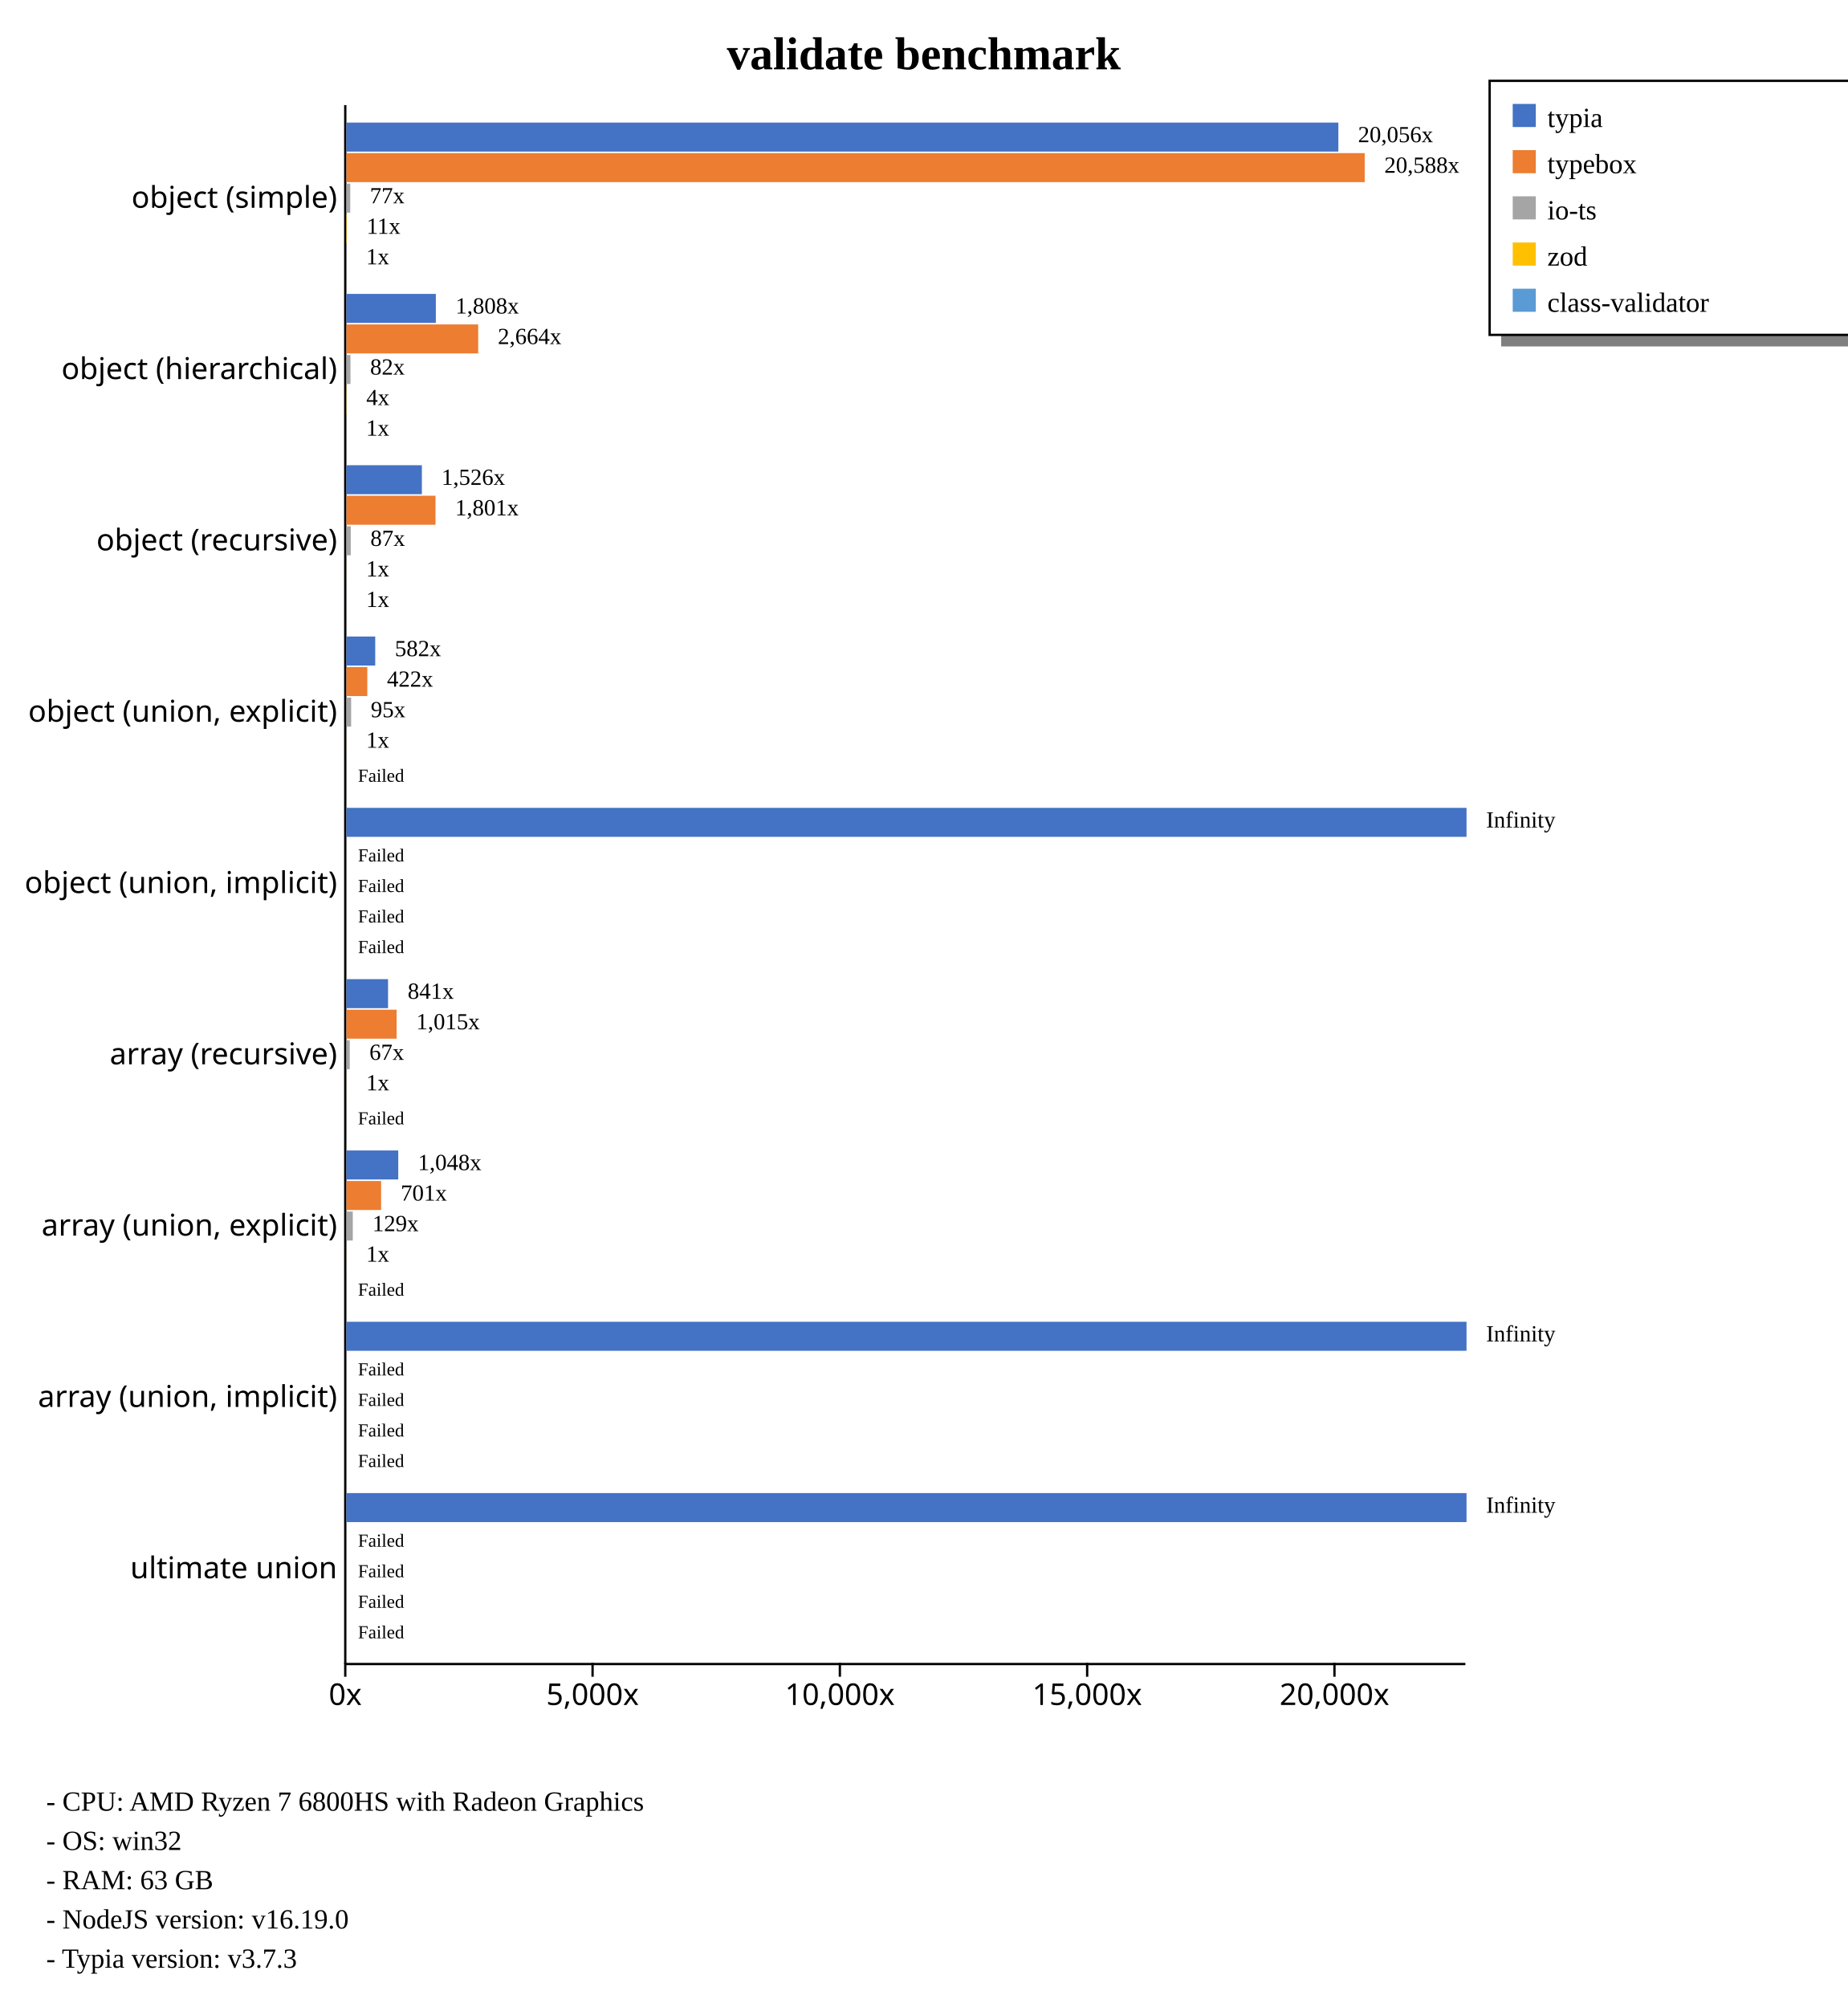
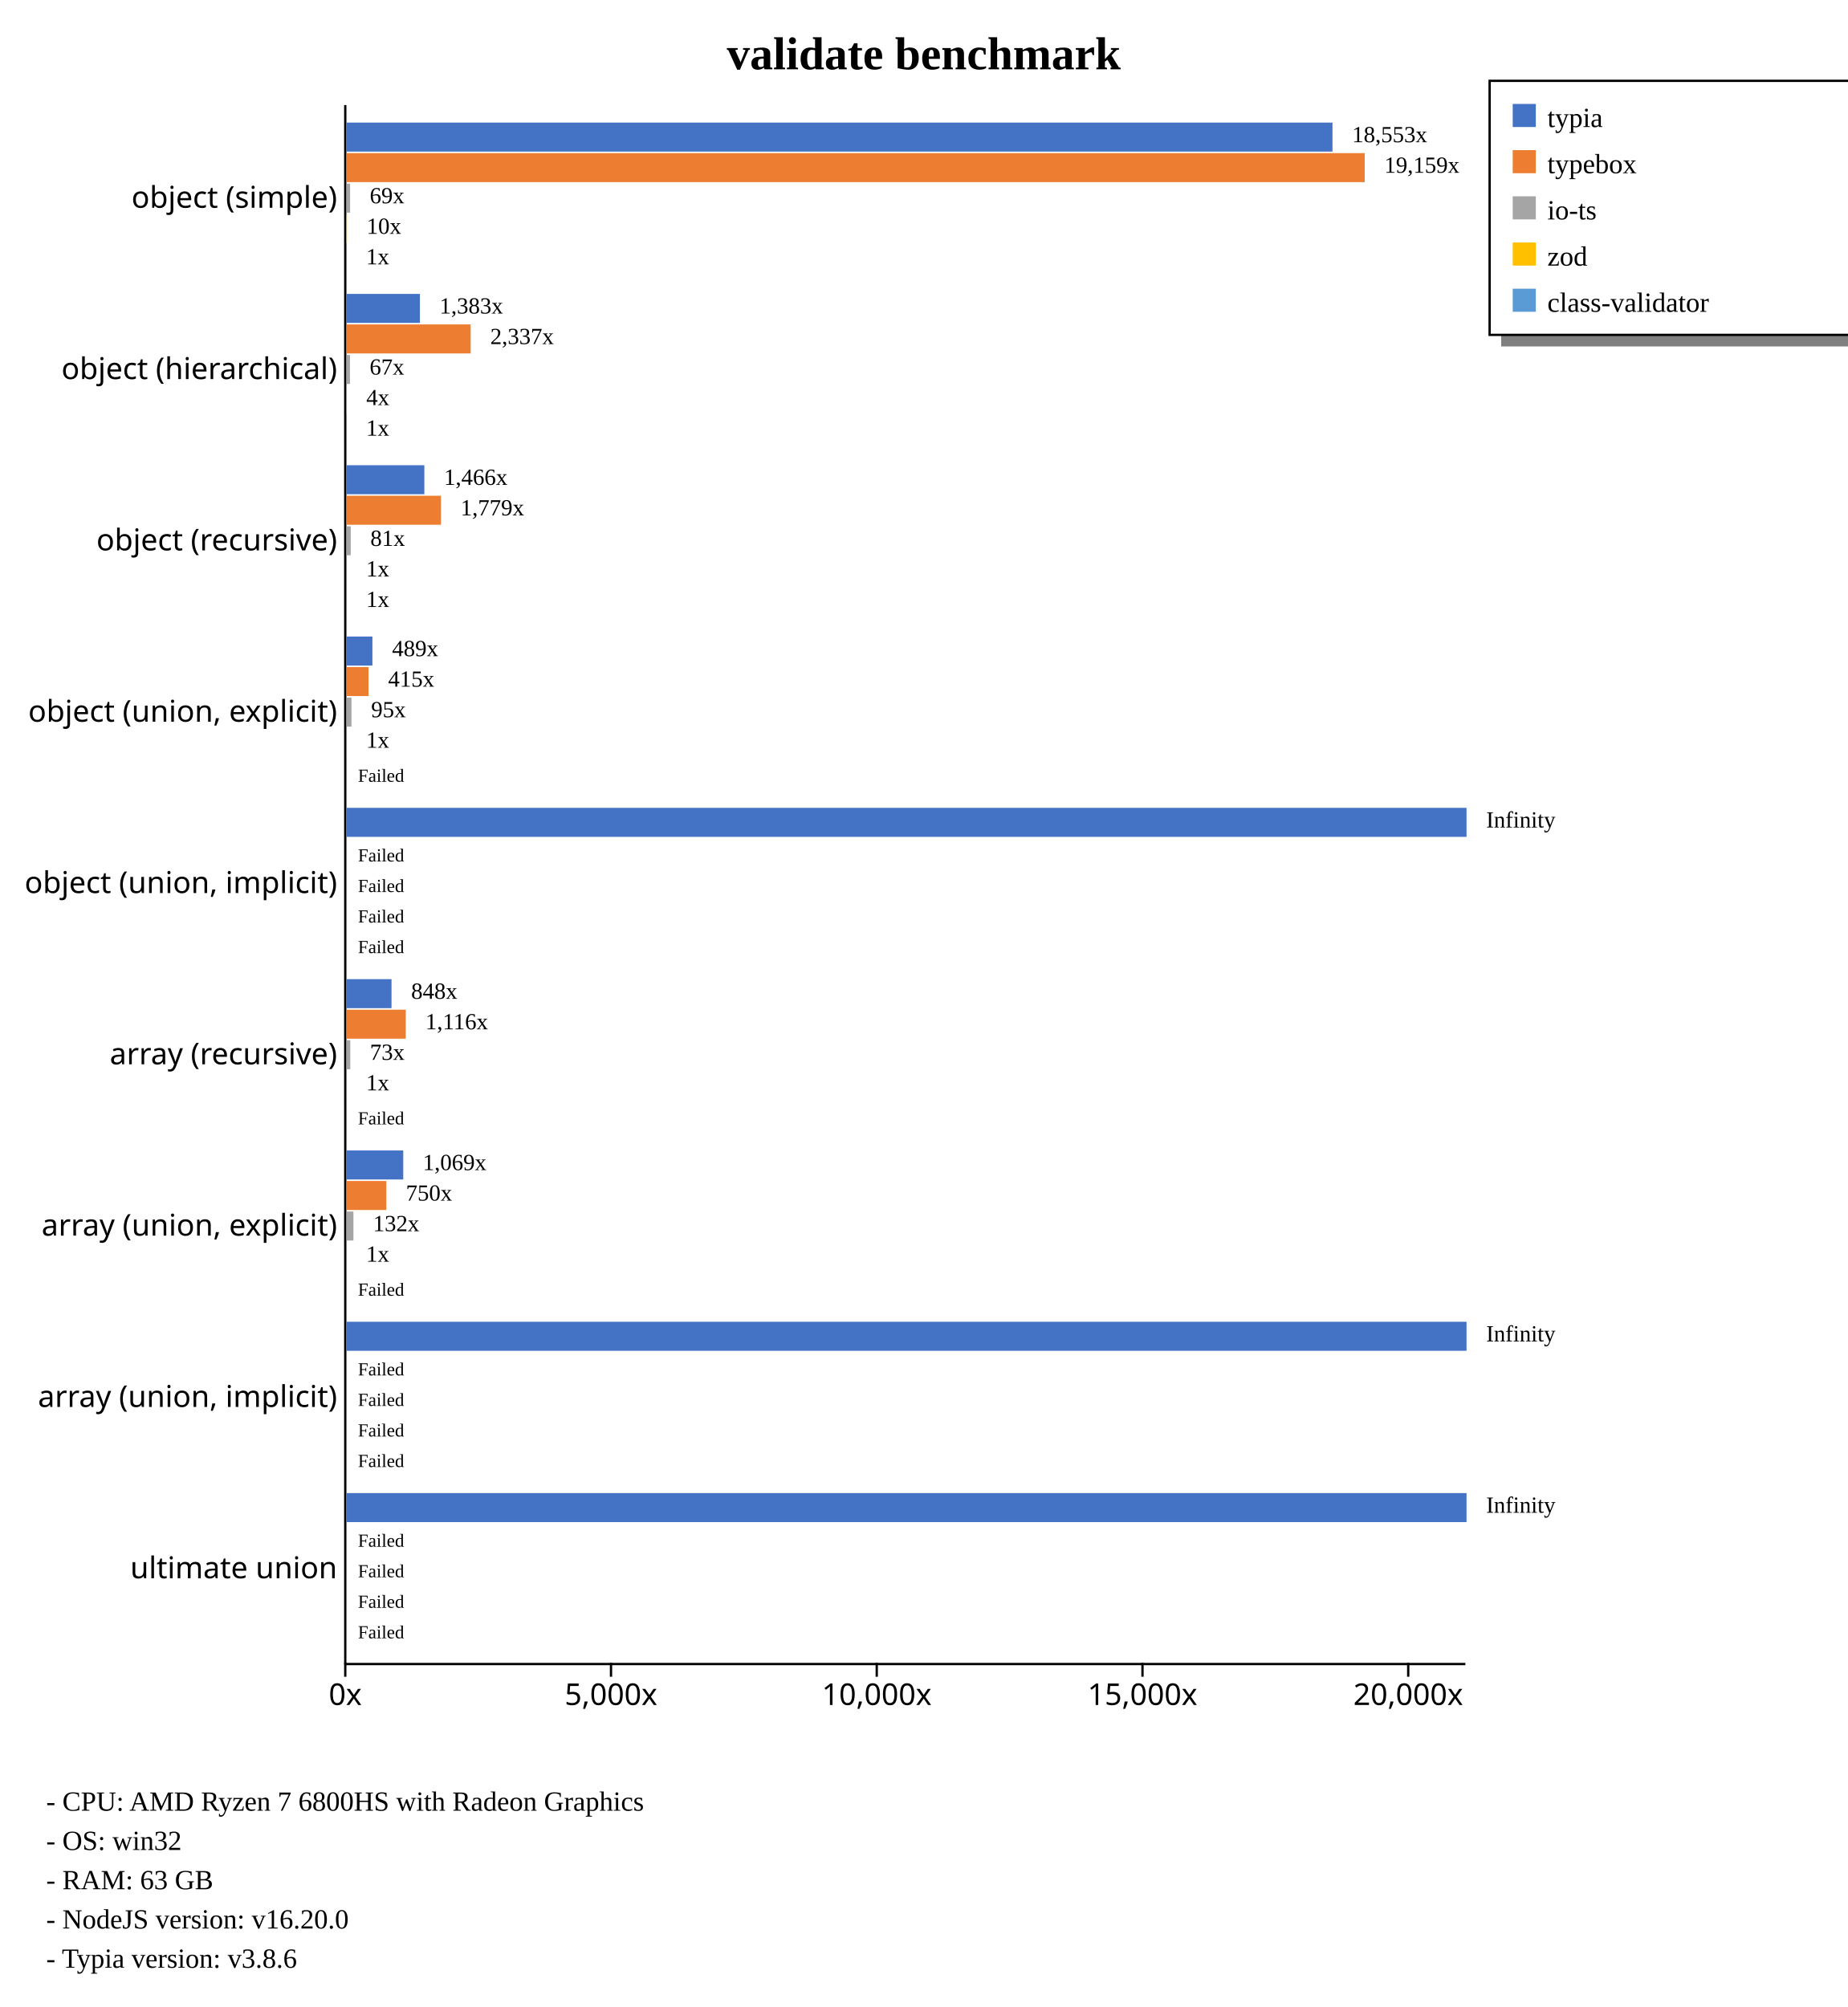
<svg xmlns="http://www.w3.org/2000/svg" width="800" height="869" style="background-color: white;">
  <g class="y axis" transform="translate(149,45)" fill="none" font-size="10" font-family="sans-serif" text-anchor="end" style="font-size: 13px;">
    <path class="domain" stroke="currentColor" d="M0.5,0.5V675.5" />
    <g class="tick" opacity="1" transform="translate(0,40.7967)" style="font-size: 13px;">
      <line stroke="currentColor" x2="0" />
      <text fill="currentColor" x="-3" dy="0.32em">object (simple)    </text>
    </g>
    <g class="tick" opacity="1" transform="translate(0,114.9725)" style="font-size: 13px;">
      <line stroke="currentColor" x2="0" />
      <text fill="currentColor" x="-3" dy="0.32em">object (hierarchical)    </text>
    </g>
    <g class="tick" opacity="1" transform="translate(0,189.1484)" style="font-size: 13px;">
      <line stroke="currentColor" x2="0" />
      <text fill="currentColor" x="-3" dy="0.32em">object (recursive)    </text>
    </g>
    <g class="tick" opacity="1" transform="translate(0,263.3242)" style="font-size: 13px;">
      <line stroke="currentColor" x2="0" />
      <text fill="currentColor" x="-3" dy="0.32em">object (union, explicit)    </text>
    </g>
    <g class="tick" opacity="1" transform="translate(0,337.5)" style="font-size: 13px;">
      <line stroke="currentColor" x2="0" />
      <text fill="currentColor" x="-3" dy="0.32em">object (union, implicit)    </text>
    </g>
    <g class="tick" opacity="1" transform="translate(0,411.6758)" style="font-size: 13px;">
      <line stroke="currentColor" x2="0" />
      <text fill="currentColor" x="-3" dy="0.32em">array (recursive)    </text>
    </g>
    <g class="tick" opacity="1" transform="translate(0,485.8516)" style="font-size: 13px;">
      <line stroke="currentColor" x2="0" />
      <text fill="currentColor" x="-3" dy="0.32em">array (union, explicit)    </text>
    </g>
    <g class="tick" opacity="1" transform="translate(0,560.0275)" style="font-size: 13px;">
      <line stroke="currentColor" x2="0" />
      <text fill="currentColor" x="-3" dy="0.32em">array (union, implicit)    </text>
    </g>
    <g class="tick" opacity="1" transform="translate(0,634.2033)" style="font-size: 13px;">
      <line stroke="currentColor" x2="0" />
      <text fill="currentColor" x="-3" dy="0.32em">ultimate union    </text>
    </g>
  </g>
  <g class="x axis" transform="translate(149,720)" fill="none" font-size="10" font-family="sans-serif" text-anchor="middle" style="font-size: 13px;">
    <path class="domain" stroke="currentColor" d="M0.5,0.5H485.5" />
    <g class="tick" opacity="1" transform="translate(0.5,0)" style="font-size: 13px;">
      <line stroke="currentColor" y2="6" />
      <text fill="currentColor" y="9" dy="0.71em">0x</text>
    </g>
-     <g class="tick" opacity="1" transform="translate(107.578,0)" style="font-size: 13px;">
+     <g class="tick" opacity="1" transform="translate(115.5633,0)" style="font-size: 13px;">
      <line stroke="currentColor" y2="6" />
      <text fill="currentColor" y="9" dy="0.71em">5,000x</text>
    </g>
-     <g class="tick" opacity="1" transform="translate(214.6561,0)" style="font-size: 13px;">
+     <g class="tick" opacity="1" transform="translate(230.6266,0)" style="font-size: 13px;">
      <line stroke="currentColor" y2="6" />
      <text fill="currentColor" y="9" dy="0.71em">10,000x</text>
    </g>
-     <g class="tick" opacity="1" transform="translate(321.7341,0)" style="font-size: 13px;">
+     <g class="tick" opacity="1" transform="translate(345.6898,0)" style="font-size: 13px;">
      <line stroke="currentColor" y2="6" />
      <text fill="currentColor" y="9" dy="0.71em">15,000x</text>
    </g>
-     <g class="tick" opacity="1" transform="translate(428.8122,0)" style="font-size: 13px;">
+     <g class="tick" opacity="1" transform="translate(460.7531,0)" style="font-size: 13px;">
      <line stroke="currentColor" y2="6" />
      <text fill="currentColor" y="9" dy="0.71em">20,000x</text>
    </g>
  </g>
  <text transform="translate(400, 30)" style="text-anchor: middle; font-size: 20px; font-weight: bold;">validate benchmark</text>
  <rect x="650" y="145" width="230" height="5" fill="gray" />
  <rect x="645" y="35" width="230" height="110" fill="none" stroke="black" />
  <rect x="655" y="45" width="10" height="10" style="fill: #4472c4;" />
  <text x="670" y="55" style="font-size: 12px;">typia</text>
  <rect x="655" y="65" width="10" height="10" style="fill: #ed7d31;" />
  <text x="670" y="75" style="font-size: 12px;">typebox</text>
  <rect x="655" y="85" width="10" height="10" style="fill: #a5a5a5;" />
  <text x="670" y="95" style="font-size: 12px;">io-ts</text>
  <rect x="655" y="105" width="10" height="10" style="fill: #ffc000;" />
  <text x="670" y="115" style="font-size: 12px;">zod</text>
  <rect x="655" y="125" width="10" height="10" style="fill: #5b9bd5;" />
  <text x="670" y="135" style="font-size: 12px;">class-validator</text>
  <text x="20" y="784" style="font-size: 12px;">  - CPU: AMD Ryzen 7 6800HS with Radeon Graphics</text>
  <text x="20" y="801" style="font-size: 12px;">  - OS: win32</text>
  <text x="20" y="818" style="font-size: 12px;">  - RAM: 63 GB</text>
-   <text x="20" y="835" style="font-size: 12px;">  - NodeJS version: v16.19.0</text>
-   <text x="20" y="852" style="font-size: 12px;">  - Typia version: v3.7.3</text>
+   <text x="20" y="835" style="font-size: 12px;">  - NodeJS version: v16.20.0</text>
+   <text x="20" y="852" style="font-size: 12px;">  - Typia version: v3.8.6</text>
  <g style="font-size: 13px;">
    <g style="font-size: 13px;">
-       <rect x="150" y="53.079" width="429.502" height="12.558" fill="#4472c4" />
+       <rect x="150" y="53.079" width="426.958" height="12.558" fill="#4472c4" />
      <rect x="150" y="66.298" width="440.909" height="12.558" fill="#ed7d31" />
-       <rect x="150" y="79.517" width="1.653" height="12.558" fill="#a5a5a5" />
-       <rect x="150" y="92.737" width="0.233" height="12.558" fill="#ffc000" />
-       <rect x="150" y="105.956" width="0.021" height="12.558" fill="#5b9bd5" />
-       <text class="label" x="588.002" y="61.579" font-size="10px">20,056x</text>
-       <text class="label" x="599.409" y="74.798" font-size="10px">20,588x</text>
-       <text class="label" x="160.153" y="88.017" font-size="10px">77x</text>
-       <text class="label" x="158.733" y="101.237" font-size="10px">11x</text>
-       <text class="label" x="158.521" y="114.456" font-size="10px">1x</text>
-       <text class="label" x="584.502" y="63.079" font-size="8px" />
+       <rect x="150" y="79.517" width="1.593" height="12.558" fill="#a5a5a5" />
+       <rect x="150" y="92.737" width="0.235" height="12.558" fill="#ffc000" />
+       <rect x="150" y="105.956" width="0.023" height="12.558" fill="#5b9bd5" />
+       <text class="label" x="585.458" y="61.579" font-size="10px">18,553x</text>
+       <text class="label" x="599.409" y="74.798" font-size="10px">19,159x</text>
+       <text class="label" x="160.093" y="88.017" font-size="10px">69x</text>
+       <text class="label" x="158.735" y="101.237" font-size="10px">10x</text>
+       <text class="label" x="158.523" y="114.456" font-size="10px">1x</text>
+       <text class="label" x="581.958" y="63.079" font-size="8px" />
      <text class="label" x="595.909" y="76.298" font-size="8px" />
-       <text class="label" x="156.653" y="89.517" font-size="8px" />
-       <text class="label" x="155.233" y="102.737" font-size="8px" />
-       <text class="label" x="155.021" y="115.956" font-size="8px" />
-     </g>
-     <g style="font-size: 13px;">
-       <rect x="150" y="127.254" width="38.72" height="12.558" fill="#4472c4" />
-       <rect x="150" y="140.474" width="57.058" height="12.558" fill="#ed7d31" />
-       <rect x="150" y="153.693" width="1.752" height="12.558" fill="#a5a5a5" />
-       <rect x="150" y="166.913" width="0.096" height="12.558" fill="#ffc000" />
-       <rect x="150" y="180.132" width="0.021" height="12.558" fill="#5b9bd5" />
-       <text class="label" x="197.22" y="135.754" font-size="10px">1,808x</text>
-       <text class="label" x="215.558" y="148.974" font-size="10px">2,664x</text>
-       <text class="label" x="160.252" y="162.193" font-size="10px">82x</text>
-       <text class="label" x="158.596" y="175.413" font-size="10px">4x</text>
-       <text class="label" x="158.521" y="188.632" font-size="10px">1x</text>
-       <text class="label" x="193.72" y="137.254" font-size="8px" />
-       <text class="label" x="212.058" y="150.474" font-size="8px" />
-       <text class="label" x="156.752" y="163.693" font-size="8px" />
-       <text class="label" x="155.096" y="176.913" font-size="8px" />
-       <text class="label" x="155.021" y="190.132" font-size="8px" />
-     </g>
-     <g style="font-size: 13px;">
-       <rect x="150" y="201.43" width="32.67" height="12.558" fill="#4472c4" />
-       <rect x="150" y="214.65" width="38.572" height="12.558" fill="#ed7d31" />
-       <rect x="150" y="227.869" width="1.873" height="12.558" fill="#a5a5a5" />
-       <rect x="150" y="241.089" width="0.021" height="12.558" fill="#ffc000" />
+       <text class="label" x="156.593" y="89.517" font-size="8px" />
+       <text class="label" x="155.235" y="102.737" font-size="8px" />
+       <text class="label" x="155.023" y="115.956" font-size="8px" />
+     </g>
+     <g style="font-size: 13px;">
+       <rect x="150" y="127.254" width="31.821" height="12.558" fill="#4472c4" />
+       <rect x="150" y="140.474" width="53.79" height="12.558" fill="#ed7d31" />
+       <rect x="150" y="153.693" width="1.531" height="12.558" fill="#a5a5a5" />
+       <rect x="150" y="166.913" width="0.091" height="12.558" fill="#ffc000" />
+       <rect x="150" y="180.132" width="0.023" height="12.558" fill="#5b9bd5" />
+       <text class="label" x="190.321" y="135.754" font-size="10px">1,383x</text>
+       <text class="label" x="212.29" y="148.974" font-size="10px">2,337x</text>
+       <text class="label" x="160.031" y="162.193" font-size="10px">67x</text>
+       <text class="label" x="158.591" y="175.413" font-size="10px">4x</text>
+       <text class="label" x="158.523" y="188.632" font-size="10px">1x</text>
+       <text class="label" x="186.821" y="137.254" font-size="8px" />
+       <text class="label" x="208.79" y="150.474" font-size="8px" />
+       <text class="label" x="156.531" y="163.693" font-size="8px" />
+       <text class="label" x="155.091" y="176.913" font-size="8px" />
+       <text class="label" x="155.023" y="190.132" font-size="8px" />
+     </g>
+     <g style="font-size: 13px;">
+       <rect x="150" y="201.43" width="33.74" height="12.558" fill="#4472c4" />
+       <rect x="150" y="214.65" width="40.938" height="12.558" fill="#ed7d31" />
+       <rect x="150" y="227.869" width="1.869" height="12.558" fill="#a5a5a5" />
+       <rect x="150" y="241.089" width="0.023" height="12.558" fill="#ffc000" />
      <rect x="150" y="254.308" width="0.028" height="12.558" fill="#5b9bd5" />
-       <text class="label" x="191.17" y="209.93" font-size="10px">1,526x</text>
-       <text class="label" x="197.072" y="223.15" font-size="10px">1,801x</text>
-       <text class="label" x="160.373" y="236.369" font-size="10px">87x</text>
-       <text class="label" x="158.521" y="249.589" font-size="10px">1x</text>
+       <text class="label" x="192.24" y="209.93" font-size="10px">1,466x</text>
+       <text class="label" x="199.438" y="223.15" font-size="10px">1,779x</text>
+       <text class="label" x="160.369" y="236.369" font-size="10px">81x</text>
+       <text class="label" x="158.523" y="249.589" font-size="10px">1x</text>
      <text class="label" x="158.528" y="262.808" font-size="10px">1x</text>
-       <text class="label" x="187.67" y="211.43" font-size="8px" />
-       <text class="label" x="193.572" y="224.65" font-size="8px" />
-       <text class="label" x="156.873" y="237.869" font-size="8px" />
-       <text class="label" x="155.021" y="251.089" font-size="8px" />
+       <text class="label" x="188.74" y="211.43" font-size="8px" />
+       <text class="label" x="195.938" y="224.65" font-size="8px" />
+       <text class="label" x="156.869" y="237.869" font-size="8px" />
+       <text class="label" x="155.023" y="251.089" font-size="8px" />
      <text class="label" x="155.028" y="264.308" font-size="8px" />
    </g>
    <g style="font-size: 13px;">
-       <rect x="150" y="275.606" width="12.472" height="12.558" fill="#4472c4" />
-       <rect x="150" y="288.825" width="9.043" height="12.558" fill="#ed7d31" />
-       <rect x="150" y="302.045" width="2.038" height="12.558" fill="#a5a5a5" />
-       <rect x="150" y="315.264" width="0.021" height="12.558" fill="#ffc000" />
+       <rect x="150" y="275.606" width="11.254" height="12.558" fill="#4472c4" />
+       <rect x="150" y="288.825" width="9.558" height="12.558" fill="#ed7d31" />
+       <rect x="150" y="302.045" width="2.186" height="12.558" fill="#a5a5a5" />
+       <rect x="150" y="315.264" width="0.023" height="12.558" fill="#ffc000" />
      <rect x="150" y="328.484" width="0" height="12.558" fill="#5b9bd5" />
-       <text class="label" x="170.972" y="284.106" font-size="10px">582x</text>
-       <text class="label" x="167.543" y="297.325" font-size="10px">422x</text>
-       <text class="label" x="160.538" y="310.545" font-size="10px">95x</text>
-       <text class="label" x="158.521" y="323.764" font-size="10px">1x</text>
+       <text class="label" x="169.754" y="284.106" font-size="10px">489x</text>
+       <text class="label" x="168.058" y="297.325" font-size="10px">415x</text>
+       <text class="label" x="160.686" y="310.545" font-size="10px">95x</text>
+       <text class="label" x="158.523" y="323.764" font-size="10px">1x</text>
      <text class="label" x="158.5" y="336.984" font-size="10px" />
-       <text class="label" x="167.472" y="285.606" font-size="8px" />
-       <text class="label" x="164.043" y="298.825" font-size="8px" />
-       <text class="label" x="157.038" y="312.045" font-size="8px" />
-       <text class="label" x="155.021" y="325.264" font-size="8px" />
+       <text class="label" x="166.254" y="285.606" font-size="8px" />
+       <text class="label" x="164.558" y="298.825" font-size="8px" />
+       <text class="label" x="157.186" y="312.045" font-size="8px" />
+       <text class="label" x="155.023" y="325.264" font-size="8px" />
      <text class="label" x="155" y="338.484" font-size="8px">Failed</text>
    </g>
    <g style="font-size: 13px;">
      <rect x="150" y="349.782" width="485" height="12.558" fill="#4472c4" />
      <rect x="150" y="363.001" width="0" height="12.558" fill="#ed7d31" />
      <rect x="150" y="376.221" width="0" height="12.558" fill="#a5a5a5" />
      <rect x="150" y="389.44" width="0" height="12.558" fill="#ffc000" />
      <rect x="150" y="402.66" width="0" height="12.558" fill="#5b9bd5" />
      <text class="label" x="643.5" y="358.282" font-size="10px">Infinity</text>
      <text class="label" x="158.5" y="371.501" font-size="10px" />
      <text class="label" x="158.5" y="384.721" font-size="10px" />
      <text class="label" x="158.5" y="397.94" font-size="10px" />
      <text class="label" x="158.5" y="411.16" font-size="10px" />
      <text class="label" x="640" y="359.782" font-size="8px" />
      <text class="label" x="155" y="373.001" font-size="8px">Failed</text>
      <text class="label" x="155" y="386.221" font-size="8px">Failed</text>
      <text class="label" x="155" y="399.44" font-size="8px">Failed</text>
      <text class="label" x="155" y="412.66" font-size="8px">Failed</text>
    </g>
    <g style="font-size: 13px;">
-       <rect x="150" y="423.958" width="18.019" height="12.558" fill="#4472c4" />
-       <rect x="150" y="437.177" width="21.73" height="12.558" fill="#ed7d31" />
-       <rect x="150" y="450.397" width="1.436" height="12.558" fill="#a5a5a5" />
-       <rect x="150" y="463.616" width="0.021" height="12.558" fill="#ffc000" />
+       <rect x="150" y="423.958" width="19.522" height="12.558" fill="#4472c4" />
+       <rect x="150" y="437.177" width="25.693" height="12.558" fill="#ed7d31" />
+       <rect x="150" y="450.397" width="1.673" height="12.558" fill="#a5a5a5" />
+       <rect x="150" y="463.616" width="0.023" height="12.558" fill="#ffc000" />
      <rect x="150" y="476.835" width="0" height="12.558" fill="#5b9bd5" />
-       <text class="label" x="176.519" y="432.458" font-size="10px">841x</text>
-       <text class="label" x="180.23" y="445.677" font-size="10px">1,015x</text>
-       <text class="label" x="159.936" y="458.897" font-size="10px">67x</text>
-       <text class="label" x="158.521" y="472.116" font-size="10px">1x</text>
+       <text class="label" x="178.022" y="432.458" font-size="10px">848x</text>
+       <text class="label" x="184.193" y="445.677" font-size="10px">1,116x</text>
+       <text class="label" x="160.173" y="458.897" font-size="10px">73x</text>
+       <text class="label" x="158.523" y="472.116" font-size="10px">1x</text>
      <text class="label" x="158.5" y="485.335" font-size="10px" />
-       <text class="label" x="173.019" y="433.958" font-size="8px" />
-       <text class="label" x="176.73" y="447.177" font-size="8px" />
-       <text class="label" x="156.436" y="460.397" font-size="8px" />
-       <text class="label" x="155.021" y="473.616" font-size="8px" />
+       <text class="label" x="174.522" y="433.958" font-size="8px" />
+       <text class="label" x="180.693" y="447.177" font-size="8px" />
+       <text class="label" x="156.673" y="460.397" font-size="8px" />
+       <text class="label" x="155.023" y="473.616" font-size="8px" />
      <text class="label" x="155" y="486.835" font-size="8px">Failed</text>
    </g>
    <g style="font-size: 13px;">
-       <rect x="150" y="498.134" width="22.44" height="12.558" fill="#4472c4" />
-       <rect x="150" y="511.353" width="15.021" height="12.558" fill="#ed7d31" />
-       <rect x="150" y="524.572" width="2.755" height="12.558" fill="#a5a5a5" />
-       <rect x="150" y="537.792" width="0.021" height="12.558" fill="#ffc000" />
+       <rect x="150" y="498.134" width="24.602" height="12.558" fill="#4472c4" />
+       <rect x="150" y="511.353" width="17.262" height="12.558" fill="#ed7d31" />
+       <rect x="150" y="524.572" width="3.038" height="12.558" fill="#a5a5a5" />
+       <rect x="150" y="537.792" width="0.023" height="12.558" fill="#ffc000" />
      <rect x="150" y="551.011" width="0" height="12.558" fill="#5b9bd5" />
-       <text class="label" x="180.94" y="506.634" font-size="10px">1,048x</text>
-       <text class="label" x="173.521" y="519.853" font-size="10px">701x</text>
-       <text class="label" x="161.255" y="533.072" font-size="10px">129x</text>
-       <text class="label" x="158.521" y="546.292" font-size="10px">1x</text>
+       <text class="label" x="183.102" y="506.634" font-size="10px">1,069x</text>
+       <text class="label" x="175.762" y="519.853" font-size="10px">750x</text>
+       <text class="label" x="161.538" y="533.072" font-size="10px">132x</text>
+       <text class="label" x="158.523" y="546.292" font-size="10px">1x</text>
      <text class="label" x="158.5" y="559.511" font-size="10px" />
-       <text class="label" x="177.44" y="508.134" font-size="8px" />
-       <text class="label" x="170.021" y="521.353" font-size="8px" />
-       <text class="label" x="157.755" y="534.572" font-size="8px" />
-       <text class="label" x="155.021" y="547.792" font-size="8px" />
+       <text class="label" x="179.602" y="508.134" font-size="8px" />
+       <text class="label" x="172.262" y="521.353" font-size="8px" />
+       <text class="label" x="158.038" y="534.572" font-size="8px" />
+       <text class="label" x="155.023" y="547.792" font-size="8px" />
      <text class="label" x="155" y="561.011" font-size="8px">Failed</text>
    </g>
    <g style="font-size: 13px;">
      <rect x="150" y="572.309" width="485" height="12.558" fill="#4472c4" />
      <rect x="150" y="585.529" width="0" height="12.558" fill="#ed7d31" />
      <rect x="150" y="598.748" width="0" height="12.558" fill="#a5a5a5" />
      <rect x="150" y="611.968" width="0" height="12.558" fill="#ffc000" />
      <rect x="150" y="625.187" width="0" height="12.558" fill="#5b9bd5" />
      <text class="label" x="643.5" y="580.809" font-size="10px">Infinity</text>
      <text class="label" x="158.5" y="594.029" font-size="10px" />
      <text class="label" x="158.5" y="607.248" font-size="10px" />
      <text class="label" x="158.5" y="620.468" font-size="10px" />
      <text class="label" x="158.5" y="633.687" font-size="10px" />
      <text class="label" x="640" y="582.309" font-size="8px" />
      <text class="label" x="155" y="595.529" font-size="8px">Failed</text>
      <text class="label" x="155" y="608.748" font-size="8px">Failed</text>
      <text class="label" x="155" y="621.968" font-size="8px">Failed</text>
      <text class="label" x="155" y="635.187" font-size="8px">Failed</text>
    </g>
    <g style="font-size: 13px;">
      <rect x="150" y="646.485" width="485" height="12.558" fill="#4472c4" />
      <rect x="150" y="659.705" width="0" height="12.558" fill="#ed7d31" />
      <rect x="150" y="672.924" width="0" height="12.558" fill="#a5a5a5" />
      <rect x="150" y="686.144" width="0" height="12.558" fill="#ffc000" />
      <rect x="150" y="699.363" width="0" height="12.558" fill="#5b9bd5" />
      <text class="label" x="643.5" y="654.985" font-size="10px">Infinity</text>
      <text class="label" x="158.5" y="668.205" font-size="10px" />
      <text class="label" x="158.5" y="681.424" font-size="10px" />
      <text class="label" x="158.5" y="694.644" font-size="10px" />
      <text class="label" x="158.5" y="707.863" font-size="10px" />
      <text class="label" x="640" y="656.485" font-size="8px" />
      <text class="label" x="155" y="669.705" font-size="8px">Failed</text>
      <text class="label" x="155" y="682.924" font-size="8px">Failed</text>
      <text class="label" x="155" y="696.144" font-size="8px">Failed</text>
      <text class="label" x="155" y="709.363" font-size="8px">Failed</text>
    </g>
  </g>
</svg>
